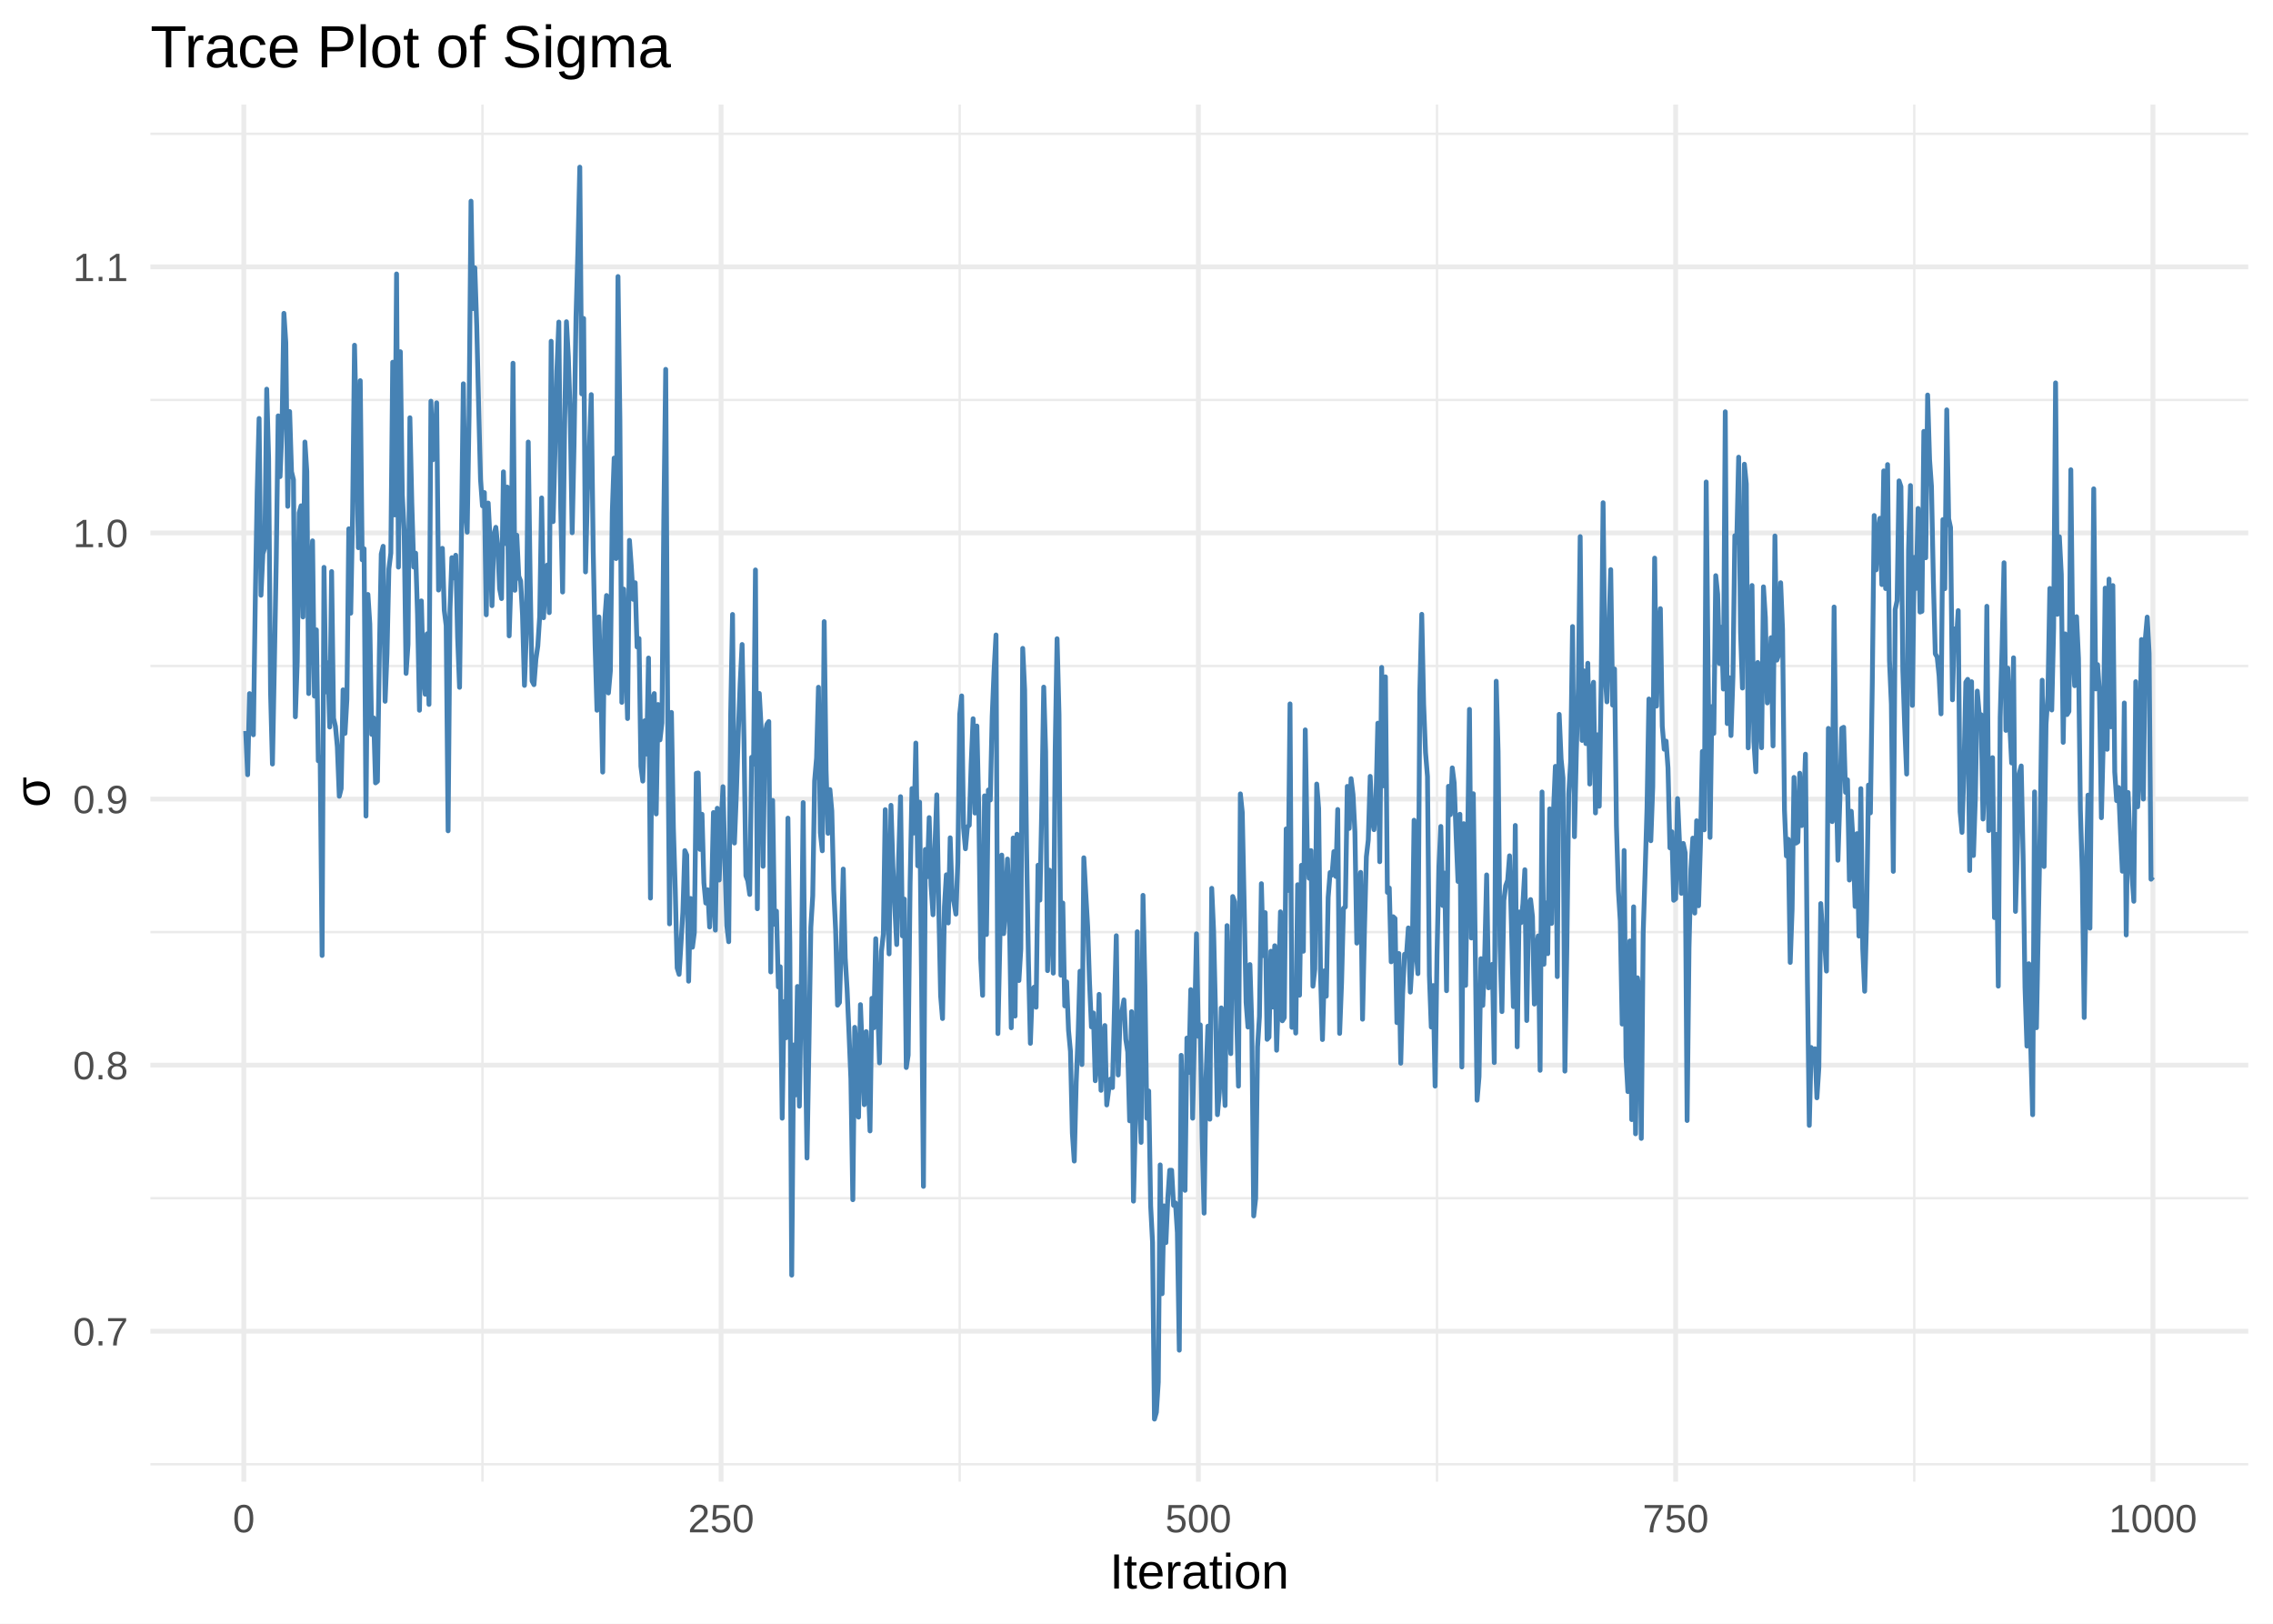
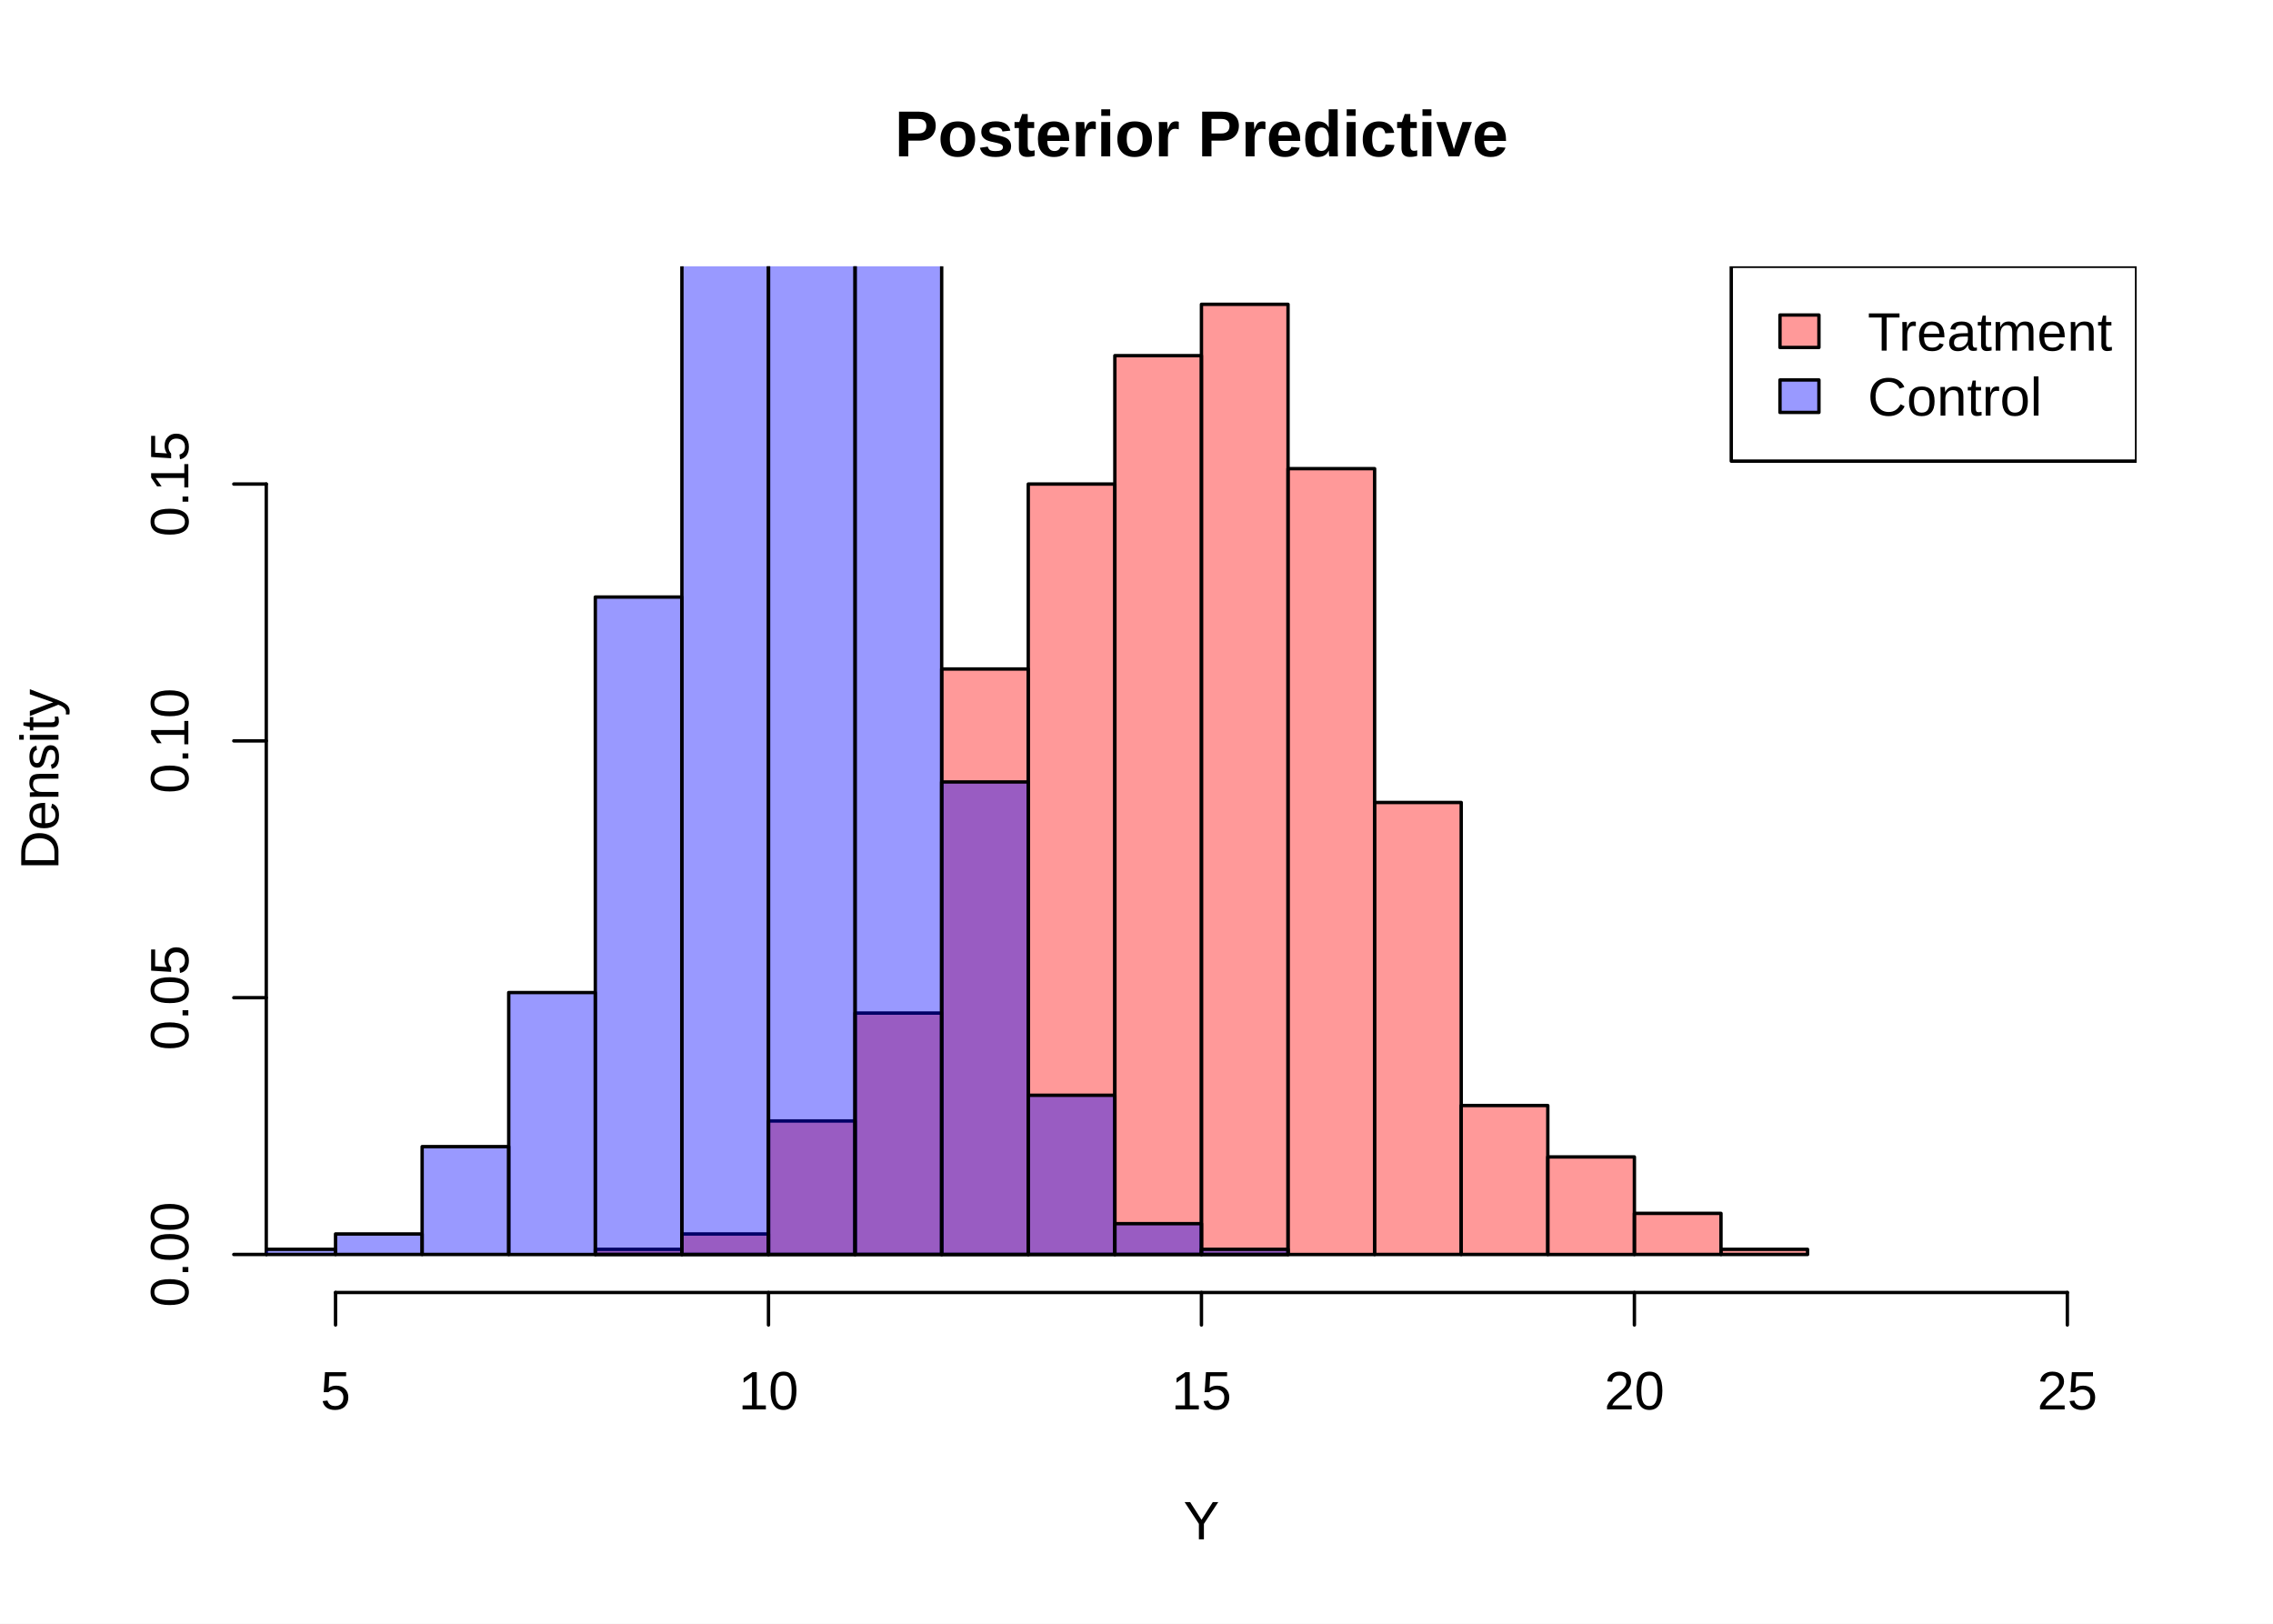
<svg xmlns="http://www.w3.org/2000/svg" class="svglite" width="504.00pt" height="360.00pt" viewBox="0 0 504.00 360.00">
  <defs>
    <style type="text/css">
    .svglite line, .svglite polyline, .svglite polygon, .svglite path, .svglite rect, .svglite circle {
      fill: none;
      stroke: #000000;
      stroke-linecap: round;
      stroke-linejoin: round;
      stroke-miterlimit: 10.00;
    }
    .svglite text {
      white-space: pre;
    }
  </style>
  </defs>
  <rect width="100%" height="100%" style="stroke: none; fill: #FFFFFF;" />
  <defs>
    <clipPath id="cpMC4wMHw1MDQuMDB8MC4wMHwzNjAuMDA=">
      <rect x="0.00" y="0.00" width="504.00" height="360.00" />
    </clipPath>
  </defs>
  <g clip-path="url(#cpMC4wMHw1MDQuMDB8MC4wMHwzNjAuMDA=)">
- </g>
+     <text x="266.40" y="34.67" text-anchor="middle" style="font-size: 14.40px; font-weight: bold; font-family: &quot;Arial&quot;;" textLength="135.99px" lengthAdjust="spacingAndGlyphs">Posterior Predictive</text>
+     <text x="266.40" y="341.28" text-anchor="middle" style="font-size: 12.00px; font-family: &quot;Arial&quot;;" textLength="8.01px" lengthAdjust="spacingAndGlyphs">Y</text>
+     <text transform="translate(12.96,172.80) rotate(-90)" text-anchor="middle" style="font-size: 12.00px; font-family: &quot;Arial&quot;;" textLength="40.02px" lengthAdjust="spacingAndGlyphs">Density</text>
+     <line x1="74.40" y1="286.56" x2="458.40" y2="286.56" style="stroke-width: 0.75;" />
+     <line x1="74.40" y1="286.56" x2="74.40" y2="293.76" style="stroke-width: 0.75;" />
+     <line x1="170.40" y1="286.56" x2="170.40" y2="293.76" style="stroke-width: 0.75;" />
+     <line x1="266.40" y1="286.56" x2="266.40" y2="293.76" style="stroke-width: 0.75;" />
+     <line x1="362.40" y1="286.56" x2="362.40" y2="293.76" style="stroke-width: 0.75;" />
+     <line x1="458.40" y1="286.56" x2="458.40" y2="293.76" style="stroke-width: 0.75;" />
+     <text x="74.40" y="312.48" text-anchor="middle" style="font-size: 12.00px; font-family: &quot;Arial&quot;;" textLength="6.67px" lengthAdjust="spacingAndGlyphs">5</text>
+     <text x="170.40" y="312.48" text-anchor="middle" style="font-size: 12.00px; font-family: &quot;Arial&quot;;" textLength="13.35px" lengthAdjust="spacingAndGlyphs">10</text>
+     <text x="266.40" y="312.48" text-anchor="middle" style="font-size: 12.00px; font-family: &quot;Arial&quot;;" textLength="13.35px" lengthAdjust="spacingAndGlyphs">15</text>
+     <text x="362.40" y="312.48" text-anchor="middle" style="font-size: 12.00px; font-family: &quot;Arial&quot;;" textLength="13.35px" lengthAdjust="spacingAndGlyphs">20</text>
+     <text x="458.40" y="312.48" text-anchor="middle" style="font-size: 12.00px; font-family: &quot;Arial&quot;;" textLength="13.35px" lengthAdjust="spacingAndGlyphs">25</text>
+     <line x1="59.04" y1="278.13" x2="59.04" y2="107.32" style="stroke-width: 0.75;" />
+     <line x1="59.04" y1="278.13" x2="51.84" y2="278.13" style="stroke-width: 0.75;" />
+     <line x1="59.04" y1="221.20" x2="51.84" y2="221.20" style="stroke-width: 0.75;" />
+     <line x1="59.04" y1="164.26" x2="51.84" y2="164.26" style="stroke-width: 0.75;" />
+     <line x1="59.04" y1="107.32" x2="51.84" y2="107.32" style="stroke-width: 0.75;" />
+     <text transform="translate(41.76,278.13) rotate(-90)" text-anchor="middle" style="font-size: 12.00px; font-family: &quot;Arial&quot;;" textLength="23.36px" lengthAdjust="spacingAndGlyphs">0.00</text>
+     <text transform="translate(41.76,221.20) rotate(-90)" text-anchor="middle" style="font-size: 12.00px; font-family: &quot;Arial&quot;;" textLength="23.36px" lengthAdjust="spacingAndGlyphs">0.05</text>
+     <text transform="translate(41.76,164.26) rotate(-90)" text-anchor="middle" style="font-size: 12.00px; font-family: &quot;Arial&quot;;" textLength="23.36px" lengthAdjust="spacingAndGlyphs">0.10</text>
+     <text transform="translate(41.76,107.32) rotate(-90)" text-anchor="middle" style="font-size: 12.00px; font-family: &quot;Arial&quot;;" textLength="23.36px" lengthAdjust="spacingAndGlyphs">0.15</text>
+   </g>
  <defs>
-     <clipPath id="cpMzMuMzR8NDk4LjUyfDIzLjE4fDMyOC41MA==">
-       <rect x="33.34" y="23.18" width="465.18" height="305.33" />
+     <clipPath id="cpNTkuMDR8NDczLjc2fDU5LjA0fDI4Ni41Ng==">
+       <rect x="59.04" y="59.04" width="414.72" height="227.52" />
    </clipPath>
  </defs>
-   <g clip-path="url(#cpMzMuMzR8NDk4LjUyfDIzLjE4fDMyOC41MA==)">
-     <polyline points="33.34,324.64 498.52,324.64 " style="stroke-width: 0.53; stroke: #EBEBEB; stroke-linecap: butt;" />
-     <polyline points="33.34,265.65 498.52,265.65 " style="stroke-width: 0.53; stroke: #EBEBEB; stroke-linecap: butt;" />
-     <polyline points="33.34,206.65 498.52,206.65 " style="stroke-width: 0.53; stroke: #EBEBEB; stroke-linecap: butt;" />
-     <polyline points="33.34,147.66 498.52,147.66 " style="stroke-width: 0.53; stroke: #EBEBEB; stroke-linecap: butt;" />
-     <polyline points="33.34,88.67 498.52,88.67 " style="stroke-width: 0.53; stroke: #EBEBEB; stroke-linecap: butt;" />
-     <polyline points="33.34,29.67 498.52,29.67 " style="stroke-width: 0.53; stroke: #EBEBEB; stroke-linecap: butt;" />
-     <polyline points="106.98,328.50 106.98,23.18 " style="stroke-width: 0.53; stroke: #EBEBEB; stroke-linecap: butt;" />
-     <polyline points="212.80,328.50 212.80,23.18 " style="stroke-width: 0.53; stroke: #EBEBEB; stroke-linecap: butt;" />
-     <polyline points="318.63,328.50 318.63,23.18 " style="stroke-width: 0.53; stroke: #EBEBEB; stroke-linecap: butt;" />
-     <polyline points="424.46,328.50 424.46,23.18 " style="stroke-width: 0.53; stroke: #EBEBEB; stroke-linecap: butt;" />
-     <polyline points="33.34,295.15 498.52,295.15 " style="stroke-width: 1.07; stroke: #EBEBEB; stroke-linecap: butt;" />
-     <polyline points="33.34,236.15 498.52,236.15 " style="stroke-width: 1.07; stroke: #EBEBEB; stroke-linecap: butt;" />
-     <polyline points="33.34,177.16 498.52,177.16 " style="stroke-width: 1.07; stroke: #EBEBEB; stroke-linecap: butt;" />
-     <polyline points="33.34,118.16 498.52,118.16 " style="stroke-width: 1.07; stroke: #EBEBEB; stroke-linecap: butt;" />
-     <polyline points="33.34,59.17 498.52,59.17 " style="stroke-width: 1.07; stroke: #EBEBEB; stroke-linecap: butt;" />
-     <polyline points="54.06,328.50 54.06,23.18 " style="stroke-width: 1.07; stroke: #EBEBEB; stroke-linecap: butt;" />
-     <polyline points="159.89,328.50 159.89,23.18 " style="stroke-width: 1.07; stroke: #EBEBEB; stroke-linecap: butt;" />
-     <polyline points="265.72,328.50 265.72,23.18 " style="stroke-width: 1.07; stroke: #EBEBEB; stroke-linecap: butt;" />
-     <polyline points="371.55,328.50 371.55,23.18 " style="stroke-width: 1.07; stroke: #EBEBEB; stroke-linecap: butt;" />
-     <polyline points="477.38,328.50 477.38,23.18 " style="stroke-width: 1.07; stroke: #EBEBEB; stroke-linecap: butt;" />
-     <polyline points="54.48,162.07 54.91,171.77 55.33,153.78 55.75,158.20 56.18,162.91 56.60,133.42 57.02,109.26 57.45,92.78 57.87,131.97 58.29,122.78 58.72,121.38 59.14,86.28 59.56,101.64 59.99,153.34 60.41,169.40 60.83,147.75 61.26,123.83 61.68,92.20 62.10,105.67 62.53,94.98 62.95,69.47 63.37,75.94 63.80,112.26 64.22,91.24 64.64,104.58 65.07,106.35 65.49,158.92 65.91,146.67 66.34,113.70 66.76,112.14 67.18,136.79 67.61,98.00 68.03,104.55 68.45,153.77 68.88,128.98 69.30,119.91 69.72,154.34 70.15,139.64 70.57,168.68 70.99,167.93 71.42,211.84 71.84,125.79 72.26,153.41 72.69,146.94 73.11,161.19 73.53,126.72 73.96,159.23 74.38,161.04 74.80,165.61 75.23,176.54 75.65,174.84 76.07,152.94 76.50,162.61 76.92,155.02 77.34,117.24 77.77,135.95 78.19,113.78 78.61,76.54 79.04,96.10 79.46,121.43 79.88,84.40 80.31,124.12 80.73,121.66 81.15,180.93 81.58,131.80 82.00,138.34 82.42,162.82 82.85,159.17 83.27,173.57 83.69,173.23 84.12,144.79 84.54,122.83 84.96,121.12 85.39,155.48 85.81,145.04 86.23,126.12 86.66,122.62 87.08,80.31 87.50,114.17 87.93,60.74 88.35,125.74 88.77,77.98 89.20,109.61 89.62,117.67 90.04,149.30 90.47,142.86 90.89,92.62 91.31,111.48 91.74,125.72 92.16,122.64 92.58,136.26 93.01,157.47 93.43,133.23 93.85,149.36 94.28,153.93 94.70,140.52 95.12,156.18 95.55,88.95 95.97,101.94 96.39,99.66 96.82,89.30 97.24,130.82 97.66,125.43 98.09,121.57 98.51,135.30 98.93,138.68 99.36,184.20 99.78,135.13 100.20,123.64 100.63,128.13 101.05,123.10 101.47,141.30 101.90,152.39 102.32,118.10 102.74,85.09 103.17,112.66 103.59,117.99 104.01,92.14 104.44,44.60 104.86,68.42 105.28,59.37 105.71,72.24 106.13,90.02 106.55,106.31 106.98,112.16 107.40,109.20 107.82,136.31 108.25,111.53 108.67,119.89 109.09,134.29 109.52,118.51 109.94,116.91 110.36,120.92 110.78,130.52 111.21,132.71 111.63,104.61 112.05,120.51 112.48,107.99 112.90,140.98 113.32,127.77 113.75,80.53 114.17,130.87 114.59,118.66 115.02,127.75 115.44,128.81 115.86,136.29 116.29,151.96 116.71,140.47 117.13,98.00 117.56,129.09 117.98,150.99 118.40,151.80 118.83,146.15 119.25,143.23 119.67,136.67 120.10,110.40 120.52,136.96 120.94,128.54 121.37,125.27 121.79,135.83 122.21,75.66 122.64,115.65 123.06,100.06 123.48,82.28 123.91,71.40 124.33,112.54 124.75,131.26 125.18,95.24 125.60,71.33 126.02,79.07 126.45,92.64 126.87,118.11 127.29,98.28 127.72,70.32 128.14,55.54 128.56,37.06 128.99,87.32 129.41,70.60 129.83,126.80 130.26,108.91 130.68,99.39 131.10,87.49 131.53,121.85 131.95,142.96 132.37,157.47 132.80,136.77 133.22,151.41 133.64,171.18 134.07,137.98 134.49,132.03 134.91,153.64 135.34,148.74 135.76,113.74 136.18,101.56 136.61,123.84 137.03,61.31 137.45,93.07 137.88,155.72 138.30,130.61 138.72,143.33 139.15,159.31 139.57,119.80 139.99,125.69 140.42,132.88 140.84,129.20 141.26,143.44 141.69,141.57 142.11,169.89 142.53,173.18 142.96,159.79 143.38,167.18 143.80,145.89 144.23,199.12 144.65,154.98 145.07,153.77 145.50,180.46 145.92,156.20 146.34,164.04 146.77,160.28 147.19,115.13 147.61,81.89 148.04,157.81 148.46,204.83 148.88,157.95 149.31,183.49 149.73,197.26 150.15,214.61 150.58,216.02 151.00,209.16 151.42,202.19 151.85,188.59 152.27,189.56 152.69,217.54 153.12,199.20 153.54,210.01 153.96,206.74 154.39,171.46 154.81,171.38 155.23,188.32 155.66,180.53 156.08,195.72 156.50,200.22 156.93,197.28 157.35,205.53 157.77,198.90 158.20,180.15 158.62,206.21 159.04,179.20 159.47,195.11 159.89,183.12 160.31,174.42 160.74,191.07 161.16,205.20 161.58,208.79 162.01,158.71 162.43,136.23 162.85,186.91 163.28,175.94 163.70,162.50 164.12,151.60 164.55,142.89 164.97,164.16 165.39,194.16 165.82,195.29 166.24,198.31 166.66,167.90 167.09,169.43 167.51,126.36 167.93,201.48 168.36,153.74 168.78,161.43 169.20,192.07 169.63,162.83 170.05,160.58 170.47,159.97 170.90,215.49 171.32,177.46 171.74,204.93 172.17,202.01 172.59,218.81 173.01,214.34 173.44,247.92 173.86,222.05 174.28,230.09 174.71,181.39 175.13,209.13 175.55,282.71 175.98,231.68 176.40,242.76 176.82,218.71 177.25,245.26 177.67,219.04 178.09,177.94 178.52,227.41 178.94,256.75 179.36,232.31 179.79,205.60 180.21,198.62 180.63,173.14 181.06,168.05 181.48,152.37 181.90,184.61 182.33,188.63 182.75,137.82 183.17,170.79 183.60,184.76 184.02,175.06 184.44,179.81 184.87,197.36 185.29,206.23 185.71,222.86 186.14,222.26 186.56,208.99 186.98,192.68 187.41,212.31 187.83,219.34 188.25,229.02 188.67,239.18 189.10,265.99 189.52,227.77 189.94,234.28 190.37,247.68 190.79,222.74 191.21,233.49 191.64,244.92 192.06,228.72 192.48,238.43 192.91,250.74 193.33,221.34 193.75,227.87 194.18,208.12 194.60,223.03 195.02,235.65 195.45,210.91 195.87,207.07 196.29,179.51 196.72,199.34 197.14,211.49 197.56,178.55 197.99,192.08 198.41,201.13 198.83,209.42 199.26,190.60 199.68,176.63 200.10,207.50 200.53,199.34 200.95,236.68 201.37,233.93 201.80,195.96 202.22,174.84 202.64,184.70 203.07,164.74 203.49,191.96 203.91,177.84 204.34,217.02 204.76,263.03 205.18,188.33 205.61,194.38 206.03,181.27 206.45,196.24 206.88,202.81 207.30,188.05 207.72,176.22 208.15,200.90 208.57,220.78 208.99,225.82 209.42,200.98 209.84,193.95 210.26,204.63 210.69,185.75 211.11,198.24 211.53,200.06 211.96,202.67 212.38,191.19 212.80,158.41 213.23,154.29 213.65,183.49 214.07,188.18 214.50,183.32 214.92,182.97 215.34,169.40 215.77,159.35 216.19,180.27 216.61,160.96 217.04,180.02 217.46,212.52 217.88,220.68 218.31,176.45 218.73,207.20 219.15,175.15 219.58,177.37 220.00,158.91 220.42,148.70 220.85,140.78 221.27,229.15 221.69,209.56 222.12,189.58 222.54,207.00 222.96,201.82 223.39,190.46 223.81,202.76 224.23,227.87 224.66,185.79 225.08,225.28 225.50,184.96 225.93,217.39 226.35,210.36 226.77,143.75 227.20,152.96 227.62,187.65 228.04,213.04 228.47,231.32 228.89,219.46 229.31,218.86 229.74,223.31 230.16,191.82 230.58,199.57 231.01,178.42 231.43,152.34 231.85,166.68 232.28,215.20 232.70,192.92 233.12,202.88 233.55,215.76 233.97,166.44 234.39,141.61 234.82,158.43 235.24,216.21 235.66,200.20 236.09,223.02 236.51,217.69 236.93,228.46 237.36,233.11 237.78,251.21 238.20,257.42 238.63,239.90 239.05,229.64 239.47,215.33 239.90,236.01 240.32,190.18 240.74,197.90 241.17,205.40 241.59,218.01 242.01,227.67 242.44,224.58 242.86,239.61 243.28,235.66 243.71,220.46 244.13,241.74 244.55,230.32 244.98,227.37 245.40,244.98 245.82,241.72 246.25,239.24 246.67,241.13 247.09,224.53 247.52,207.46 247.94,238.34 248.36,225.76 248.79,224.23 249.21,221.69 249.63,230.44 250.06,233.22 250.48,248.50 250.90,224.30 251.33,266.31 251.75,248.97 252.17,206.58 252.60,241.83 253.02,253.28 253.44,198.51 253.87,218.44 254.29,247.94 254.71,241.88 255.14,267.36 255.56,275.43 255.98,314.63 256.41,313.11 256.83,306.44 257.25,258.27 257.68,286.83 258.10,267.36 258.52,275.51 258.95,265.56 259.37,259.45 259.79,259.46 260.22,267.25 260.64,266.69 261.06,273.26 261.49,299.35 261.91,233.98 262.33,248.64 262.76,263.91 263.18,230.15 263.60,237.78 264.03,219.41 264.45,247.92 264.87,227.87 265.30,207.03 265.72,229.77 266.14,227.22 266.56,252.38 266.99,268.97 267.41,239.05 267.83,227.51 268.26,248.14 268.68,196.95 269.10,206.54 269.53,224.78 269.95,247.14 270.37,242.18 270.80,223.46 271.22,236.35 271.64,245.10 272.07,205.22 272.49,226.04 272.91,233.60 273.34,198.77 273.76,199.96 274.18,224.37 274.61,240.81 275.03,176.01 275.45,180.06 275.88,200.83 276.30,222.23 276.72,227.71 277.15,213.85 277.57,227.52 277.99,269.58 278.42,265.68 278.84,232.14 279.26,225.35 279.69,195.92 280.11,211.87 280.53,202.34 280.96,230.43 281.38,229.96 281.80,210.90 282.23,223.27 282.65,209.68 283.07,232.85 283.50,219.09 283.92,202.16 284.34,226.32 284.77,225.63 285.19,183.78 285.61,197.42 286.04,156.06 286.46,227.77 286.88,219.74 287.31,229.05 287.73,196.15 288.15,220.65 288.58,191.84 289.00,210.90 289.42,161.82 289.85,187.81 290.27,194.72 290.69,188.58 291.12,218.65 291.54,214.87 291.96,173.83 292.39,179.27 292.81,216.23 293.23,230.48 293.66,215.24 294.08,220.87 294.50,198.96 294.93,193.44 295.35,194.01 295.77,188.81 296.20,194.32 296.62,179.47 297.04,229.12 297.47,217.90 297.89,201.38 298.31,201.08 298.74,174.35 299.16,183.67 299.58,172.64 300.01,176.14 300.43,184.45 300.85,209.10 301.28,197.19 301.70,193.41 302.12,225.97 302.55,206.04 302.97,189.96 303.39,186.24 303.82,172.13 304.24,181.62 304.66,183.95 305.09,177.86 305.51,160.34 305.93,191.05 306.36,147.97 306.78,174.23 307.20,150.06 307.63,197.85 308.05,196.88 308.47,213.24 308.90,203.25 309.32,203.63 309.74,226.73 310.17,211.41 310.59,235.73 311.01,220.45 311.44,211.57 311.86,211.84 312.28,205.73 312.71,219.96 313.13,213.01 313.55,181.85 313.98,210.38 314.40,215.87 314.82,153.55 315.25,136.20 315.67,156.16 316.09,166.84 316.52,172.17 316.94,216.24 317.36,227.70 317.79,218.51 318.21,240.80 318.63,211.76 319.06,192.11 319.48,183.23 319.90,200.76 320.33,193.57 320.75,219.65 321.17,174.33 321.60,180.62 322.02,170.25 322.44,173.58 322.87,185.20 323.29,195.43 323.71,180.53 324.14,236.56 324.56,182.62 324.98,218.46 325.41,187.60 325.83,157.27 326.25,207.96 326.68,175.98 327.10,209.01 327.52,243.93 327.95,238.72 328.37,212.55 328.79,222.91 329.22,211.50 329.64,193.98 330.06,219.01 330.49,215.67 330.91,213.80 331.33,235.58 331.76,151.03 332.18,166.71 332.60,209.59 333.03,224.28 333.45,199.65 333.87,196.37 334.30,195.18 334.72,189.74 335.14,205.23 335.57,223.18 335.99,183.01 336.41,232.09 336.84,202.20 337.26,204.57 337.68,200.41 338.11,192.83 338.53,226.26 338.95,200.34 339.38,199.44 339.80,203.20 340.22,222.62 340.65,210.49 341.07,207.50 341.49,237.30 341.92,175.59 342.34,213.79 342.76,200.18 343.19,211.44 343.61,179.34 344.03,204.74 344.45,180.22 344.88,169.91 345.30,216.52 345.72,158.38 346.15,168.30 346.57,172.52 346.99,237.48 347.42,210.25 347.84,176.03 348.26,168.97 348.69,138.91 349.11,185.51 349.53,166.49 349.96,152.53 350.38,118.97 350.80,164.16 351.23,148.74 351.65,164.87 352.07,147.05 352.50,173.83 352.92,153.25 353.34,151.26 353.77,180.24 354.19,162.91 354.61,178.75 355.04,150.91 355.46,111.46 355.88,148.94 356.31,155.61 356.73,139.92 357.15,126.29 357.58,156.33 358.00,148.32 358.42,183.08 358.85,197.44 359.27,204.20 359.69,227.05 360.12,188.56 360.54,234.45 360.96,242.02 361.39,208.62 361.81,248.23 362.23,201.05 362.66,251.38 363.08,216.79 363.50,219.99 363.93,252.40 364.35,206.97 364.77,193.57 365.20,179.19 365.62,154.97 366.04,186.40 366.47,174.42 366.89,123.74 367.31,156.55 367.74,140.25 368.16,134.94 368.58,160.99 369.01,166.11 369.43,164.31 369.85,170.26 370.28,187.98 370.70,184.41 371.12,199.60 371.55,199.26 371.97,177.06 372.39,186.60 372.82,198.07 373.24,187.00 373.66,189.09 374.09,248.43 374.51,210.08 374.93,192.70 375.36,185.82 375.78,202.44 376.20,181.97 376.63,200.82 377.05,186.92 377.47,166.60 377.90,183.98 378.32,106.86 378.74,149.00 379.17,185.66 379.59,156.65 380.01,162.60 380.44,127.63 380.86,131.75 381.28,147.13 381.71,139.05 382.13,152.77 382.55,91.30 382.98,160.42 383.40,150.25 383.82,163.08 384.25,150.07 384.67,118.77 385.09,120.29 385.52,101.36 385.94,140.12 386.36,152.55 386.79,102.92 387.21,107.30 387.63,165.81 388.06,148.45 388.48,129.81 388.90,164.37 389.33,171.11 389.75,146.87 390.17,158.22 390.60,165.78 391.02,130.11 391.44,136.91 391.87,155.85 392.29,151.16 392.71,141.38 393.14,165.38 393.56,118.83 393.98,146.36 394.41,145.09 394.83,129.20 395.25,139.61 395.68,179.59 396.10,189.77 396.52,186.07 396.95,213.38 397.37,201.63 397.79,172.36 398.22,186.93 398.64,186.66 399.06,171.43 399.49,183.04 399.91,179.99 400.33,167.21 400.76,217.09 401.18,249.51 401.60,232.24 402.03,234.05 402.45,232.52 402.87,243.40 403.30,236.66 403.72,200.33 404.14,207.06 404.57,208.92 404.99,215.30 405.41,161.49 405.84,179.66 406.26,182.16 406.68,134.58 407.11,171.62 407.53,190.72 407.95,177.50 408.38,161.47 408.80,161.25 409.22,175.67 409.65,172.89 410.07,195.11 410.49,179.87 410.92,187.13 411.34,200.97 411.76,184.83 412.19,207.54 412.61,174.85 413.03,210.28 413.46,219.77 413.88,203.92 414.30,174.05 414.73,180.23 415.15,151.40 415.57,114.30 416.00,126.35 416.42,118.04 416.84,114.91 417.27,129.61 417.69,104.40 418.11,130.49 418.54,103.00 418.96,146.46 419.38,156.12 419.81,193.19 420.23,135.15 420.65,133.18 421.08,106.62 421.50,107.89 421.92,148.52 422.34,161.20 422.77,171.62 423.19,121.98 423.61,107.65 424.04,156.40 424.46,123.58 424.88,130.45 425.31,112.73 425.73,135.70 426.15,135.54 426.58,95.64 427.00,123.66 427.42,87.58 427.85,101.92 428.27,107.88 428.69,128.62 429.12,144.96 429.54,145.68 429.96,149.82 430.39,158.27 430.81,115.20 431.23,130.52 431.66,90.87 432.08,115.00 432.50,116.95 432.93,155.16 433.35,139.43 433.77,142.50 434.20,135.38 434.62,179.95 435.04,184.55 435.47,170.89 435.89,151.25 436.31,150.62 436.74,193.00 437.16,151.14 437.58,189.68 438.01,176.61 438.43,153.22 438.85,158.32 439.28,158.46 439.70,181.59 440.12,172.01 440.55,134.42 440.97,184.16 441.39,178.20 441.82,167.98 442.24,203.44 442.66,185.00 443.09,218.64 443.51,159.02 443.93,143.65 444.36,124.77 444.78,161.94 445.20,148.13 445.63,160.69 446.05,169.16 446.47,145.84 446.90,202.07 447.32,187.80 447.74,171.53 448.17,169.82 448.59,189.89 449.01,218.85 449.44,231.93 449.86,213.67 450.28,231.98 450.71,247.15 451.13,175.57 451.55,227.86 451.98,204.26 452.40,182.31 452.82,150.81 453.25,192.12 453.67,160.62 454.09,154.19 454.52,130.46 454.94,157.42 455.36,139.33 455.79,84.89 456.21,136.20 456.63,119.00 457.06,127.39 457.48,164.59 457.90,140.54 458.33,158.43 458.75,157.73 459.17,104.15 459.60,143.67 460.02,152.03 460.44,136.73 460.87,146.05 461.29,179.55 461.71,193.46 462.14,225.60 462.56,195.06 462.98,176.28 463.41,205.79 463.83,159.67 464.25,108.38 464.68,152.74 465.10,147.35 465.52,153.39 465.95,181.30 466.37,164.00 466.79,130.39 467.22,166.13 467.64,128.39 468.06,161.14 468.49,129.83 468.91,171.13 469.33,177.51 469.76,174.60 470.18,184.39 470.60,193.16 471.03,155.86 471.45,207.29 471.87,175.70 472.30,186.93 472.72,193.91 473.14,199.82 473.57,151.13 473.99,178.87 474.41,170.45 474.84,141.79 475.26,177.16 475.68,141.77 476.11,136.82 476.53,144.87 476.95,194.93 477.38,194.42 " style="stroke-width: 1.07; stroke: #4682B4; stroke-linecap: butt;" />
-   </g>
-   <g clip-path="url(#cpMC4wMHw1MDQuMDB8MC4wMHwzNjAuMDA=)">
-     <text x="28.41" y="298.30" text-anchor="end" style="font-size: 8.80px;fill: #4D4D4D; font-family: &quot;Arial&quot;;" textLength="12.24px" lengthAdjust="spacingAndGlyphs">0.7</text>
-     <text x="28.41" y="239.30" text-anchor="end" style="font-size: 8.80px;fill: #4D4D4D; font-family: &quot;Arial&quot;;" textLength="12.24px" lengthAdjust="spacingAndGlyphs">0.8</text>
-     <text x="28.41" y="180.31" text-anchor="end" style="font-size: 8.80px;fill: #4D4D4D; font-family: &quot;Arial&quot;;" textLength="12.24px" lengthAdjust="spacingAndGlyphs">0.9</text>
-     <text x="28.41" y="121.31" text-anchor="end" style="font-size: 8.80px;fill: #4D4D4D; font-family: &quot;Arial&quot;;" textLength="12.24px" lengthAdjust="spacingAndGlyphs">1.0</text>
-     <text x="28.41" y="62.32" text-anchor="end" style="font-size: 8.80px;fill: #4D4D4D; font-family: &quot;Arial&quot;;" textLength="12.24px" lengthAdjust="spacingAndGlyphs">1.1</text>
-     <text x="54.06" y="339.74" text-anchor="middle" style="font-size: 8.80px;fill: #4D4D4D; font-family: &quot;Arial&quot;;" textLength="4.90px" lengthAdjust="spacingAndGlyphs">0</text>
-     <text x="159.89" y="339.74" text-anchor="middle" style="font-size: 8.80px;fill: #4D4D4D; font-family: &quot;Arial&quot;;" textLength="14.69px" lengthAdjust="spacingAndGlyphs">250</text>
-     <text x="265.72" y="339.74" text-anchor="middle" style="font-size: 8.80px;fill: #4D4D4D; font-family: &quot;Arial&quot;;" textLength="14.69px" lengthAdjust="spacingAndGlyphs">500</text>
-     <text x="371.55" y="339.74" text-anchor="middle" style="font-size: 8.80px;fill: #4D4D4D; font-family: &quot;Arial&quot;;" textLength="14.69px" lengthAdjust="spacingAndGlyphs">750</text>
-     <text x="477.38" y="339.74" text-anchor="middle" style="font-size: 8.80px;fill: #4D4D4D; font-family: &quot;Arial&quot;;" textLength="19.58px" lengthAdjust="spacingAndGlyphs">1000</text>
-     <text x="265.93" y="352.20" text-anchor="middle" style="font-size: 11.00px; font-family: &quot;Arial&quot;;" textLength="39.77px" lengthAdjust="spacingAndGlyphs">Iteration</text>
-     <text transform="translate(10.98,179.00) rotate(-90)" style="font-size: 11.00px; font-family: &quot;Arial&quot;;" textLength="6.32px" lengthAdjust="spacingAndGlyphs">σ</text>
-     <text x="33.34" y="14.93" style="font-size: 13.20px; font-family: &quot;Arial&quot;;" textLength="115.34px" lengthAdjust="spacingAndGlyphs">Trace Plot of Sigma</text>
+   <g clip-path="url(#cpNTkuMDR8NDczLjc2fDU5LjA0fDI4Ni41Ng==)">
+     <rect x="132.00" y="276.99" width="19.20" height="1.14" style="stroke-width: 0.75; fill: #FF0000; fill-opacity: 0.40;" />
+     <rect x="151.20" y="273.58" width="19.20" height="4.55" style="stroke-width: 0.75; fill: #FF0000; fill-opacity: 0.40;" />
+     <rect x="170.40" y="248.53" width="19.20" height="29.61" style="stroke-width: 0.75; fill: #FF0000; fill-opacity: 0.40;" />
+     <rect x="189.60" y="224.61" width="19.20" height="53.52" style="stroke-width: 0.75; fill: #FF0000; fill-opacity: 0.40;" />
+     <rect x="208.80" y="148.32" width="19.20" height="129.82" style="stroke-width: 0.75; fill: #FF0000; fill-opacity: 0.40;" />
+     <rect x="228.00" y="107.32" width="19.20" height="170.81" style="stroke-width: 0.75; fill: #FF0000; fill-opacity: 0.40;" />
+     <rect x="247.20" y="78.85" width="19.20" height="199.28" style="stroke-width: 0.75; fill: #FF0000; fill-opacity: 0.40;" />
+     <rect x="266.40" y="67.47" width="19.20" height="210.67" style="stroke-width: 0.75; fill: #FF0000; fill-opacity: 0.40;" />
+     <rect x="285.60" y="103.91" width="19.20" height="174.23" style="stroke-width: 0.75; fill: #FF0000; fill-opacity: 0.40;" />
+     <rect x="304.80" y="177.92" width="19.20" height="100.21" style="stroke-width: 0.75; fill: #FF0000; fill-opacity: 0.40;" />
+     <rect x="324.00" y="245.11" width="19.20" height="33.02" style="stroke-width: 0.75; fill: #FF0000; fill-opacity: 0.40;" />
+     <rect x="343.20" y="256.50" width="19.20" height="21.64" style="stroke-width: 0.75; fill: #FF0000; fill-opacity: 0.40;" />
+     <rect x="362.40" y="269.02" width="19.20" height="9.11" style="stroke-width: 0.75; fill: #FF0000; fill-opacity: 0.40;" />
+     <rect x="381.60" y="276.99" width="19.20" height="1.14" style="stroke-width: 0.75; fill: #FF0000; fill-opacity: 0.40;" />
+     <rect x="55.20" y="276.99" width="19.20" height="1.14" style="stroke-width: 0.75; fill: #0000FF; fill-opacity: 0.40;" />
+     <rect x="74.40" y="273.58" width="19.20" height="4.55" style="stroke-width: 0.75; fill: #0000FF; fill-opacity: 0.40;" />
+     <rect x="93.60" y="254.22" width="19.20" height="23.91" style="stroke-width: 0.75; fill: #0000FF; fill-opacity: 0.40;" />
+     <rect x="112.80" y="220.06" width="19.20" height="58.08" style="stroke-width: 0.75; fill: #0000FF; fill-opacity: 0.40;" />
+     <rect x="132.00" y="132.37" width="19.20" height="145.76" style="stroke-width: 0.75; fill: #0000FF; fill-opacity: 0.40;" />
+     <rect x="151.20" y="41.28" width="19.20" height="236.86" style="stroke-width: 0.75; fill: #0000FF; fill-opacity: 0.40;" />
+     <rect x="170.40" y="-16.80" width="19.20" height="294.93" style="stroke-width: 0.75; fill: #0000FF; fill-opacity: 0.40;" />
+     <rect x="189.60" y="52.66" width="19.20" height="225.47" style="stroke-width: 0.75; fill: #0000FF; fill-opacity: 0.40;" />
+     <rect x="208.80" y="173.37" width="19.20" height="104.76" style="stroke-width: 0.75; fill: #0000FF; fill-opacity: 0.40;" />
+     <rect x="228.00" y="242.83" width="19.20" height="35.30" style="stroke-width: 0.75; fill: #0000FF; fill-opacity: 0.40;" />
+     <rect x="247.20" y="271.30" width="19.20" height="6.83" style="stroke-width: 0.75; fill: #0000FF; fill-opacity: 0.40;" />
+     <rect x="266.40" y="276.99" width="19.20" height="1.14" style="stroke-width: 0.75; fill: #0000FF; fill-opacity: 0.40;" />
+     <rect x="383.88" y="59.04" width="89.88" height="43.20" style="stroke-width: 0.75; fill: #FFFFFF;" />
+     <rect x="394.68" y="69.84" width="8.64" height="7.20" style="stroke-width: 0.75; fill: #FF0000; fill-opacity: 0.40;" />
+     <rect x="394.68" y="84.24" width="8.64" height="7.20" style="stroke-width: 0.75; fill: #0000FF; fill-opacity: 0.40;" />
+     <text x="414.12" y="77.74" style="font-size: 12.00px; font-family: &quot;Arial&quot;;" textLength="54.24px" lengthAdjust="spacingAndGlyphs">Treatment</text>
+     <text x="414.12" y="92.14" style="font-size: 12.00px; font-family: &quot;Arial&quot;;" textLength="38.69px" lengthAdjust="spacingAndGlyphs">Control</text>
  </g>
</svg>
